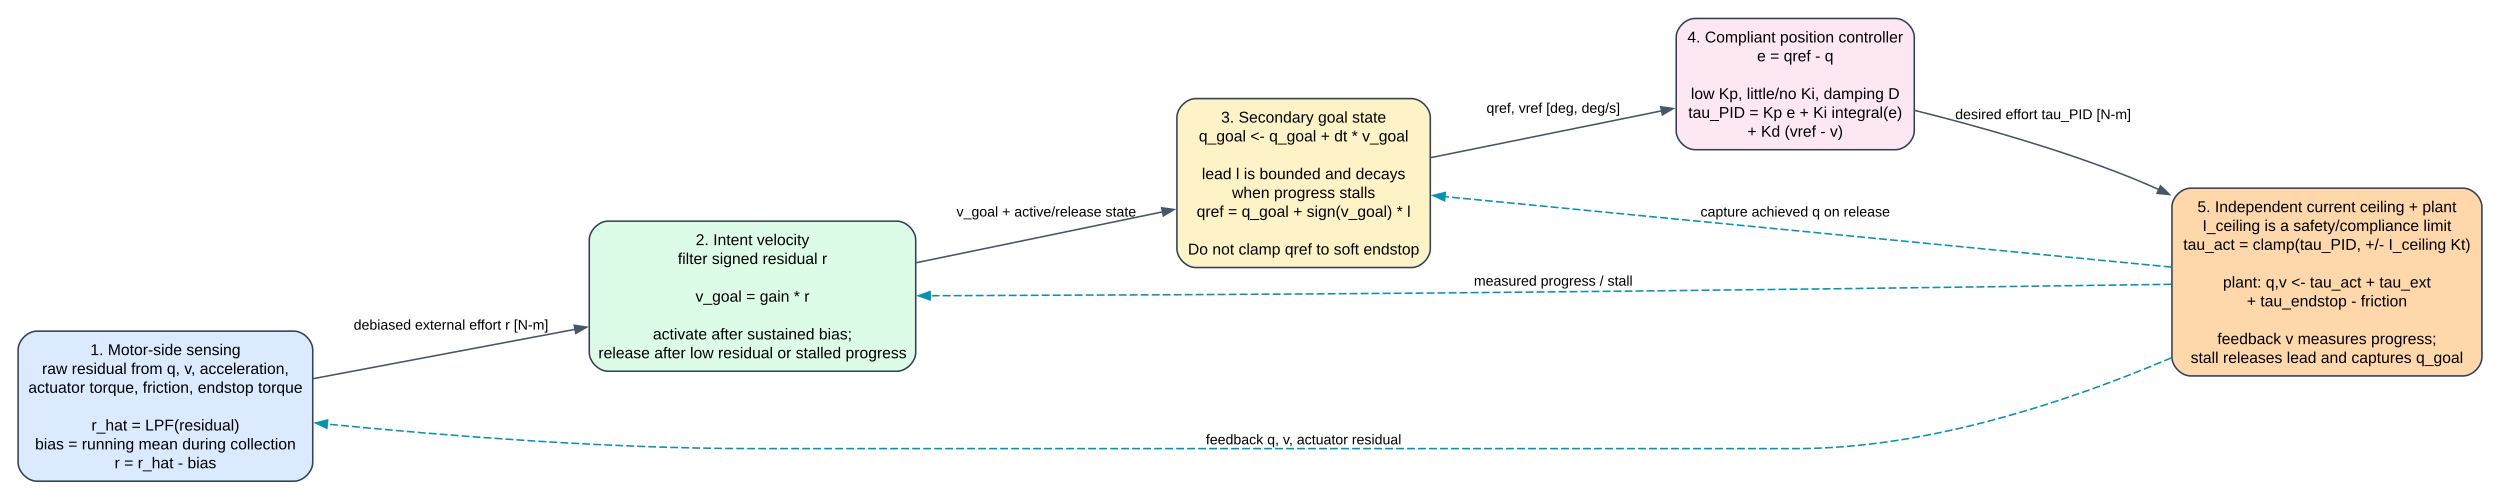
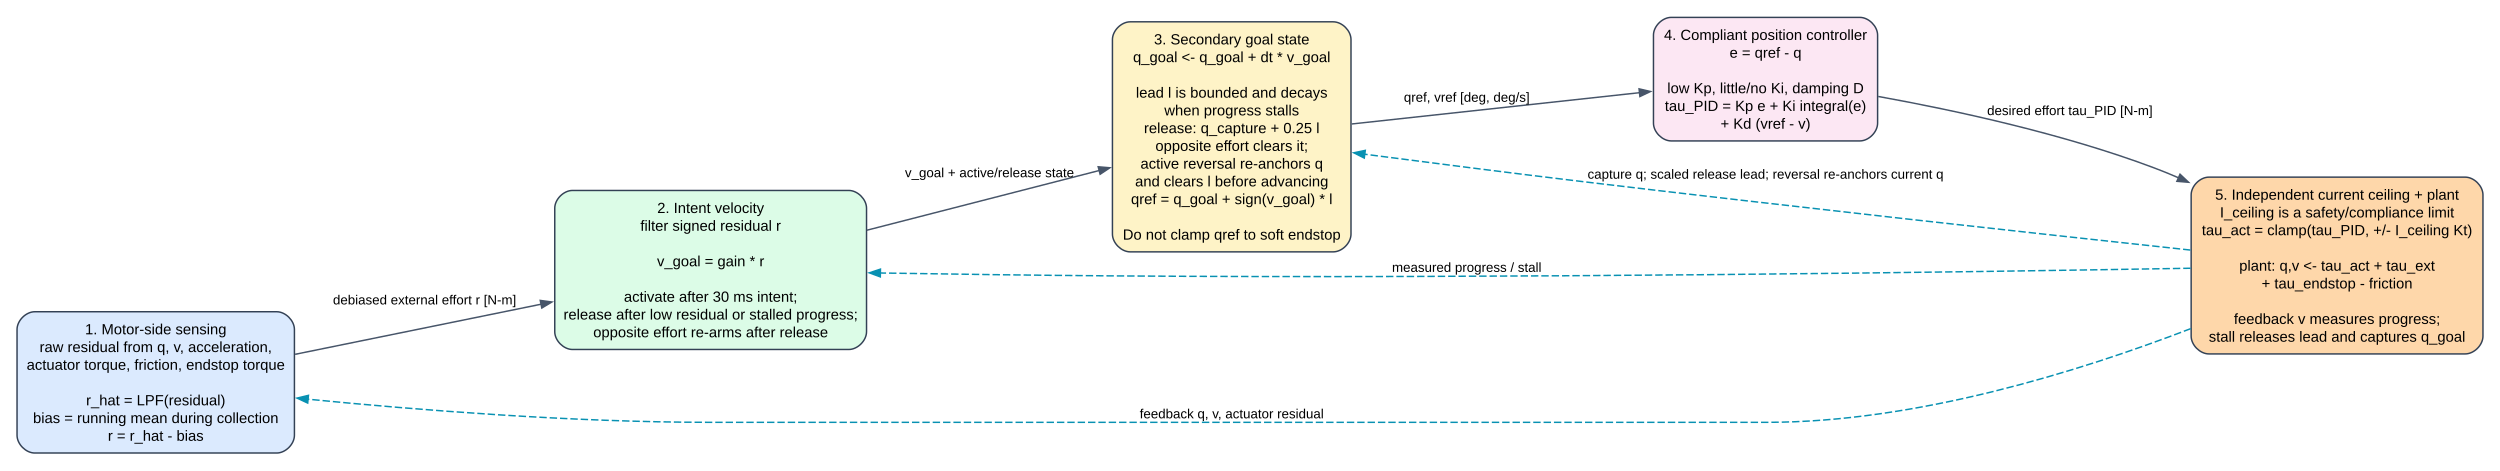
- <svg xmlns="http://www.w3.org/2000/svg" width="1591pt" height="318pt" viewBox="0.00 0.00 1591.19 317.56">
+ <svg xmlns="http://www.w3.org/2000/svg" width="1690pt" height="318pt" viewBox="0.00 0.00 1690.16 317.56">
  <g id="graph0" class="graph" transform="scale(1 1) rotate(0) translate(11.52 306.04)">
    <g id="node1" class="node">
      <path fill="#dbeafe" stroke="#334155" d="M175.53,-95.52C175.53,-95.52 12,-95.52 12,-95.52 6,-95.52 0,-89.52 0,-83.52 0,-83.52 0,-12 0,-12 0,-6 6,0 12,0 12,0 175.53,0 175.53,0 181.53,0 187.53,-6 187.53,-12 187.53,-12 187.53,-83.52 187.53,-83.52 187.53,-89.52 181.53,-95.52 175.53,-95.52" />
      <text text-anchor="middle" x="93.77" y="-80.26" font-family="Arial" font-size="10.00">1. Motor-side sensing</text>
      <text text-anchor="middle" x="93.77" y="-68.26" font-family="Arial" font-size="10.00">raw residual from q, v, acceleration,</text>
      <text text-anchor="middle" x="93.77" y="-56.26" font-family="Arial" font-size="10.00">actuator torque, friction, endstop torque</text>
      <text text-anchor="middle" x="93.77" y="-32.26" font-family="Arial" font-size="10.00">r_hat = LPF(residual)</text>
      <text text-anchor="middle" x="93.77" y="-20.26" font-family="Arial" font-size="10.00">bias = running mean during collection</text>
      <text text-anchor="middle" x="93.77" y="-8.26" font-family="Arial" font-size="10.00">r = r_hat - bias</text>
    </g>
    <g id="node2" class="node">
-       <path fill="#dcfce7" stroke="#334155" d="M559.31,-165.52C559.31,-165.52 375.53,-165.52 375.53,-165.52 369.53,-165.52 363.53,-159.52 363.53,-153.52 363.53,-153.52 363.53,-82 363.53,-82 363.53,-76 369.53,-70 375.53,-70 375.53,-70 559.31,-70 559.31,-70 565.31,-70 571.31,-76 571.31,-82 571.31,-82 571.31,-153.52 571.31,-153.52 571.31,-159.52 565.31,-165.52 559.31,-165.52" />
-       <text text-anchor="middle" x="467.42" y="-150.26" font-family="Arial" font-size="10.00">2. Intent velocity</text>
-       <text text-anchor="middle" x="467.42" y="-138.26" font-family="Arial" font-size="10.00">filter signed residual r</text>
-       <text text-anchor="middle" x="467.42" y="-114.26" font-family="Arial" font-size="10.00">v_goal = gain * r</text>
-       <text text-anchor="middle" x="467.42" y="-90.26" font-family="Arial" font-size="10.00">activate after sustained bias;</text>
-       <text text-anchor="middle" x="467.42" y="-78.26" font-family="Arial" font-size="10.00">release after low residual or stalled progress</text>
+       <path fill="#dcfce7" stroke="#334155" d="M562.31,-177.52C562.31,-177.52 375.53,-177.52 375.53,-177.52 369.53,-177.52 363.53,-171.52 363.53,-165.52 363.53,-165.52 363.53,-82 363.53,-82 363.53,-76 369.53,-70 375.53,-70 375.53,-70 562.31,-70 562.31,-70 568.31,-70 574.31,-76 574.31,-82 574.31,-82 574.31,-165.52 574.31,-165.52 574.31,-171.52 568.31,-177.52 562.31,-177.52" />
+       <text text-anchor="middle" x="468.92" y="-162.26" font-family="Arial" font-size="10.00">2. Intent velocity</text>
+       <text text-anchor="middle" x="468.92" y="-150.26" font-family="Arial" font-size="10.00">filter signed residual r</text>
+       <text text-anchor="middle" x="468.92" y="-126.26" font-family="Arial" font-size="10.00">v_goal = gain * r</text>
+       <text text-anchor="middle" x="468.92" y="-102.26" font-family="Arial" font-size="10.00">activate after 30 ms intent;</text>
+       <text text-anchor="middle" x="468.92" y="-90.26" font-family="Arial" font-size="10.00">release after low residual or stalled progress;</text>
+       <text text-anchor="middle" x="468.92" y="-78.26" font-family="Arial" font-size="10.00">opposite effort re-arms after release</text>
    </g>
    <g id="edge1" class="edge">
-       <path fill="none" stroke="#475569" d="M187.59,-65.24C238.2,-74.78 301.21,-86.64 354.52,-96.68" />
-       <polygon fill="#475569" stroke="#475569" points="353.99,-99.26 361.85,-98.06 354.96,-94.1 353.99,-99.26" />
-       <text text-anchor="middle" x="275.53" y="-96.46" font-family="Arial" font-size="9.00">debiased external effort r [N-m]</text>
+       <path fill="none" stroke="#475569" d="M187.97,-66.74C238.37,-77.01 301.03,-89.77 354.28,-100.61" />
+       <polygon fill="#475569" stroke="#475569" points="353.72,-103.18 361.6,-102.11 354.77,-98.04 353.72,-103.18" />
+       <text text-anchor="middle" x="275.53" y="-100.46" font-family="Arial" font-size="9.00">debiased external effort r [N-m]</text>
    </g>
    <g id="node3" class="node">
-       <path fill="#fef3c7" stroke="#334155" d="M886.84,-243.52C886.84,-243.52 749.56,-243.52 749.56,-243.52 743.56,-243.52 737.56,-237.52 737.56,-231.52 737.56,-231.52 737.56,-148 737.56,-148 737.56,-142 743.56,-136 749.56,-136 749.56,-136 886.84,-136 886.84,-136 892.84,-136 898.84,-142 898.84,-148 898.84,-148 898.84,-231.52 898.84,-231.52 898.84,-237.52 892.84,-243.52 886.84,-243.52" />
-       <text text-anchor="middle" x="818.2" y="-228.26" font-family="Arial" font-size="10.00">3. Secondary goal state</text>
-       <text text-anchor="middle" x="818.2" y="-216.26" font-family="Arial" font-size="10.00">q_goal &lt;- q_goal + dt * v_goal</text>
-       <text text-anchor="middle" x="818.2" y="-192.26" font-family="Arial" font-size="10.00">lead l is bounded and decays</text>
-       <text text-anchor="middle" x="818.2" y="-180.26" font-family="Arial" font-size="10.00">when progress stalls</text>
-       <text text-anchor="middle" x="818.2" y="-168.26" font-family="Arial" font-size="10.00">qref = q_goal + sign(v_goal) * l</text>
-       <text text-anchor="middle" x="818.2" y="-144.26" font-family="Arial" font-size="10.00">Do not clamp qref to soft endstop</text>
+       <path fill="#fef3c7" stroke="#334155" d="M889.84,-291.52C889.84,-291.52 752.56,-291.52 752.56,-291.52 746.56,-291.52 740.56,-285.52 740.56,-279.52 740.56,-279.52 740.56,-148 740.56,-148 740.56,-142 746.56,-136 752.56,-136 752.56,-136 889.84,-136 889.84,-136 895.84,-136 901.84,-142 901.84,-148 901.84,-148 901.84,-279.52 901.84,-279.52 901.84,-285.52 895.84,-291.52 889.84,-291.52" />
+       <text text-anchor="middle" x="821.2" y="-276.26" font-family="Arial" font-size="10.00">3. Secondary goal state</text>
+       <text text-anchor="middle" x="821.2" y="-264.26" font-family="Arial" font-size="10.00">q_goal &lt;- q_goal + dt * v_goal</text>
+       <text text-anchor="middle" x="821.2" y="-240.26" font-family="Arial" font-size="10.00">lead l is bounded and decays</text>
+       <text text-anchor="middle" x="821.2" y="-228.26" font-family="Arial" font-size="10.00">when progress stalls</text>
+       <text text-anchor="middle" x="821.2" y="-216.26" font-family="Arial" font-size="10.00">release: q_capture + 0.25 l</text>
+       <text text-anchor="middle" x="821.2" y="-204.26" font-family="Arial" font-size="10.00">opposite effort clears it;</text>
+       <text text-anchor="middle" x="821.2" y="-192.26" font-family="Arial" font-size="10.00">active reversal re-anchors q</text>
+       <text text-anchor="middle" x="821.2" y="-180.26" font-family="Arial" font-size="10.00">and clears l before advancing</text>
+       <text text-anchor="middle" x="821.2" y="-168.26" font-family="Arial" font-size="10.00">qref = q_goal + sign(v_goal) * l</text>
+       <text text-anchor="middle" x="821.2" y="-144.26" font-family="Arial" font-size="10.00">Do not clamp qref to soft endstop</text>
    </g>
    <g id="edge2" class="edge">
-       <path fill="none" stroke="#475569" d="M571.65,-139.07C621.48,-149.36 680.66,-161.57 728.44,-171.44" />
-       <polygon fill="#475569" stroke="#475569" points="727.87,-174 735.74,-172.94 728.93,-168.86 727.87,-174" />
-       <text text-anchor="middle" x="654.43" y="-168.46" font-family="Arial" font-size="9.00">v_goal + active/release state</text>
+       <path fill="none" stroke="#475569" d="M574.54,-150.64C624.65,-163.52 684.01,-178.77 731.82,-191.05" />
+       <polygon fill="#475569" stroke="#475569" points="730.92,-193.53 738.84,-192.86 732.23,-188.45 730.92,-193.53" />
+       <text text-anchor="middle" x="657.44" y="-186.46" font-family="Arial" font-size="9.00">v_goal + active/release state</text>
    </g>
    <g id="node4" class="node">
-       <path fill="#fce7f3" stroke="#334155" d="M1194.87,-294.52C1194.87,-294.52 1067.34,-294.52 1067.34,-294.52 1061.34,-294.52 1055.34,-288.52 1055.34,-282.52 1055.34,-282.52 1055.34,-223 1055.34,-223 1055.34,-217 1061.34,-211 1067.34,-211 1067.34,-211 1194.87,-211 1194.87,-211 1200.87,-211 1206.87,-217 1206.87,-223 1206.87,-223 1206.87,-282.52 1206.87,-282.52 1206.87,-288.52 1200.87,-294.52 1194.87,-294.52" />
-       <text text-anchor="middle" x="1131.1" y="-279.26" font-family="Arial" font-size="10.00">4. Compliant position controller</text>
-       <text text-anchor="middle" x="1131.1" y="-267.26" font-family="Arial" font-size="10.00">e = qref - q</text>
-       <text text-anchor="middle" x="1131.1" y="-243.26" font-family="Arial" font-size="10.00">low Kp, little/no Ki, damping D</text>
-       <text text-anchor="middle" x="1131.1" y="-231.26" font-family="Arial" font-size="10.00">tau_PID = Kp e + Ki integral(e)</text>
-       <text text-anchor="middle" x="1131.1" y="-219.26" font-family="Arial" font-size="10.00">           + Kd (vref - v)</text>
+       <path fill="#fce7f3" stroke="#334155" d="M1245.86,-294.52C1245.86,-294.52 1118.33,-294.52 1118.33,-294.52 1112.33,-294.52 1106.33,-288.52 1106.33,-282.52 1106.33,-282.52 1106.33,-223 1106.33,-223 1106.33,-217 1112.33,-211 1118.33,-211 1118.33,-211 1245.86,-211 1245.86,-211 1251.86,-211 1257.86,-217 1257.86,-223 1257.86,-223 1257.86,-282.52 1257.86,-282.52 1257.86,-288.52 1251.86,-294.52 1245.86,-294.52" />
+       <text text-anchor="middle" x="1182.09" y="-279.26" font-family="Arial" font-size="10.00">4. Compliant position controller</text>
+       <text text-anchor="middle" x="1182.09" y="-267.26" font-family="Arial" font-size="10.00">e = qref - q</text>
+       <text text-anchor="middle" x="1182.09" y="-243.26" font-family="Arial" font-size="10.00">low Kp, little/no Ki, damping D</text>
+       <text text-anchor="middle" x="1182.09" y="-231.26" font-family="Arial" font-size="10.00">tau_PID = Kp e + Ki integral(e)</text>
+       <text text-anchor="middle" x="1182.09" y="-219.26" font-family="Arial" font-size="10.00">           + Kd (vref - v)</text>
    </g>
    <g id="edge3" class="edge">
-       <path fill="none" stroke="#475569" d="M899.27,-205.98C944.31,-215.11 1000.5,-226.5 1046.16,-235.75" />
-       <polygon fill="#475569" stroke="#475569" points="1045.5,-238.29 1053.37,-237.21 1046.54,-233.15 1045.5,-238.29" />
-       <text text-anchor="middle" x="977.09" y="-234.46" font-family="Arial" font-size="9.00">qref, vref [deg, deg/s]</text>
+       <path fill="none" stroke="#475569" d="M902.3,-222.46C960.16,-228.75 1038.16,-237.23 1096.94,-243.62" />
+       <polygon fill="#475569" stroke="#475569" points="1096.59,-246.22 1104.33,-244.42 1097.16,-241 1096.59,-246.22" />
+       <text text-anchor="middle" x="980.09" y="-237.46" font-family="Arial" font-size="9.00">qref, vref [deg, deg/s]</text>
    </g>
    <g id="node5" class="node">
-       <path fill="#fed7aa" stroke="#334155" d="M1556.15,-186.52C1556.15,-186.52 1382.87,-186.52 1382.87,-186.52 1376.87,-186.52 1370.87,-180.52 1370.87,-174.52 1370.87,-174.52 1370.87,-79 1370.87,-79 1370.87,-73 1376.87,-67 1382.87,-67 1382.87,-67 1556.15,-67 1556.15,-67 1562.15,-67 1568.15,-73 1568.15,-79 1568.15,-79 1568.15,-174.52 1568.15,-174.52 1568.15,-180.52 1562.15,-186.52 1556.15,-186.52" />
-       <text text-anchor="middle" x="1469.51" y="-171.26" font-family="Arial" font-size="10.00">5. Independent current ceiling + plant</text>
-       <text text-anchor="middle" x="1469.51" y="-159.26" font-family="Arial" font-size="10.00">I_ceiling is a safety/compliance limit</text>
-       <text text-anchor="middle" x="1469.51" y="-147.26" font-family="Arial" font-size="10.00">tau_act = clamp(tau_PID, +/- I_ceiling Kt)</text>
-       <text text-anchor="middle" x="1469.51" y="-123.26" font-family="Arial" font-size="10.00">plant: q,v &lt;- tau_act + tau_ext</text>
-       <text text-anchor="middle" x="1469.51" y="-111.26" font-family="Arial" font-size="10.00">                 + tau_endstop - friction</text>
-       <text text-anchor="middle" x="1469.51" y="-87.26" font-family="Arial" font-size="10.00">feedback v measures progress;</text>
-       <text text-anchor="middle" x="1469.51" y="-75.26" font-family="Arial" font-size="10.00">stall releases lead and captures q_goal</text>
+       <path fill="#fed7aa" stroke="#334155" d="M1655.12,-186.52C1655.12,-186.52 1481.84,-186.52 1481.84,-186.52 1475.84,-186.52 1469.84,-180.52 1469.84,-174.52 1469.84,-174.52 1469.84,-79 1469.84,-79 1469.84,-73 1475.84,-67 1481.84,-67 1481.84,-67 1655.12,-67 1655.12,-67 1661.12,-67 1667.12,-73 1667.12,-79 1667.12,-79 1667.12,-174.52 1667.12,-174.52 1667.12,-180.52 1661.12,-186.52 1655.12,-186.52" />
+       <text text-anchor="middle" x="1568.48" y="-171.26" font-family="Arial" font-size="10.00">5. Independent current ceiling + plant</text>
+       <text text-anchor="middle" x="1568.48" y="-159.26" font-family="Arial" font-size="10.00">I_ceiling is a safety/compliance limit</text>
+       <text text-anchor="middle" x="1568.48" y="-147.26" font-family="Arial" font-size="10.00">tau_act = clamp(tau_PID, +/- I_ceiling Kt)</text>
+       <text text-anchor="middle" x="1568.48" y="-123.26" font-family="Arial" font-size="10.00">plant: q,v &lt;- tau_act + tau_ext</text>
+       <text text-anchor="middle" x="1568.48" y="-111.26" font-family="Arial" font-size="10.00">                 + tau_endstop - friction</text>
+       <text text-anchor="middle" x="1568.48" y="-87.26" font-family="Arial" font-size="10.00">feedback v measures progress;</text>
+       <text text-anchor="middle" x="1568.48" y="-75.26" font-family="Arial" font-size="10.00">stall releases lead and captures q_goal</text>
    </g>
    <g id="edge4" class="edge">
-       <path fill="none" stroke="#475569" d="M1207.15,-236C1248.76,-225.64 1301.01,-210.87 1345.87,-192.76 1351.37,-190.54 1356.94,-188.14 1362.52,-185.61" />
-       <polygon fill="#475569" stroke="#475569" points="1363.61,-188 1369.31,-182.47 1361.41,-183.24 1363.61,-188" />
-       <text text-anchor="middle" x="1288.87" y="-230.46" font-family="Arial" font-size="9.00">desired effort tau_PID [N-m]</text>
+       <path fill="none" stroke="#475569" d="M1258.27,-241.06C1311.45,-231.46 1383.85,-215.68 1444.84,-192.76 1450.31,-190.7 1455.85,-188.44 1461.38,-186.04" />
+       <polygon fill="#475569" stroke="#475569" points="1462.32,-188.5 1468.1,-183.04 1460.19,-183.7 1462.32,-188.5" />
+       <text text-anchor="middle" x="1387.84" y="-228.46" font-family="Arial" font-size="9.00">desired effort tau_PID [N-m]</text>
    </g>
    <g id="edge5" class="edge">
-       <path fill="none" stroke="#0891b2" stroke-dasharray="5,2" d="M1370.59,-78.57C1304.79,-50.57 1215.23,-20.76 1132.11,-20.76 466.42,-20.76 466.42,-20.76 466.42,-20.76 375.04,-20.76 271.34,-28.98 196.75,-36.35" />
-       <polygon fill="#0891b2" stroke="#0891b2" points="196.51,-33.74 189.31,-37.09 197.03,-38.96 196.51,-33.74" />
-       <text text-anchor="middle" x="818.2" y="-23.46" font-family="Arial" font-size="9.00">feedback q, v, actuator residual</text>
+       <path fill="none" stroke="#0891b2" stroke-dasharray="5,2" d="M1469.57,-84.1C1393.07,-54.65 1283.29,-20.76 1183.09,-20.76 467.92,-20.76 467.92,-20.76 467.92,-20.76 375.83,-20.76 271.28,-29.04 196.32,-36.43" />
+       <polygon fill="#0891b2" stroke="#0891b2" points="196.5,-33.78 189.3,-37.13 197.02,-39 196.5,-33.78" />
+       <text text-anchor="middle" x="821.2" y="-23.46" font-family="Arial" font-size="9.00">feedback q, v, actuator residual</text>
    </g>
    <g id="edge6" class="edge">
-       <path fill="none" stroke="#0891b2" stroke-dasharray="5,2" d="M1370.48,-125.33C1256.97,-123.72 1064.38,-121.16 898.84,-119.76 790.66,-118.84 667.17,-118.32 580.3,-118.05" />
-       <polygon fill="#0891b2" stroke="#0891b2" points="580.5,-115.42 572.99,-118.02 580.48,-120.67 580.5,-115.42" />
-       <text text-anchor="middle" x="977.09" y="-124.46" font-family="Arial" font-size="9.00">measured progress / stall</text>
+       <path fill="none" stroke="#0891b2" stroke-dasharray="5,2" d="M1469.47,-124.93C1314.64,-122.25 1004,-117.81 740.56,-119.76 689.02,-120.14 631.97,-120.93 583.59,-121.71" />
+       <polygon fill="#0891b2" stroke="#0891b2" points="583.63,-119.08 576.17,-121.83 583.72,-124.33 583.63,-119.08" />
+       <text text-anchor="middle" x="980.09" y="-122.46" font-family="Arial" font-size="9.00">measured progress / stall</text>
    </g>
    <g id="edge7" class="edge">
-       <path fill="none" stroke="#0891b2" stroke-dasharray="5,2" d="M1370.59,-136.26C1245.02,-148.44 1029.07,-169.4 908.05,-181.14" />
-       <polygon fill="#0891b2" stroke="#0891b2" points="907.86,-178.52 900.65,-181.86 908.37,-183.75 907.86,-178.52" />
-       <text text-anchor="middle" x="1131.1" y="-168.46" font-family="Arial" font-size="9.00">capture achieved q on release</text>
+       <path fill="none" stroke="#0891b2" stroke-dasharray="5,2" d="M1469.34,-137.22C1366.77,-148.26 1201.18,-166.4 1058.34,-183.51 1009.58,-189.35 955.2,-196.29 910.94,-202.04" />
+       <polygon fill="#0891b2" stroke="#0891b2" points="910.82,-199.41 903.72,-202.98 911.5,-204.62 910.82,-199.41" />
+       <text text-anchor="middle" x="1182.09" y="-185.46" font-family="Arial" font-size="9.00">capture q; scaled release lead; reversal re-anchors current q</text>
    </g>
  </g>
</svg>
